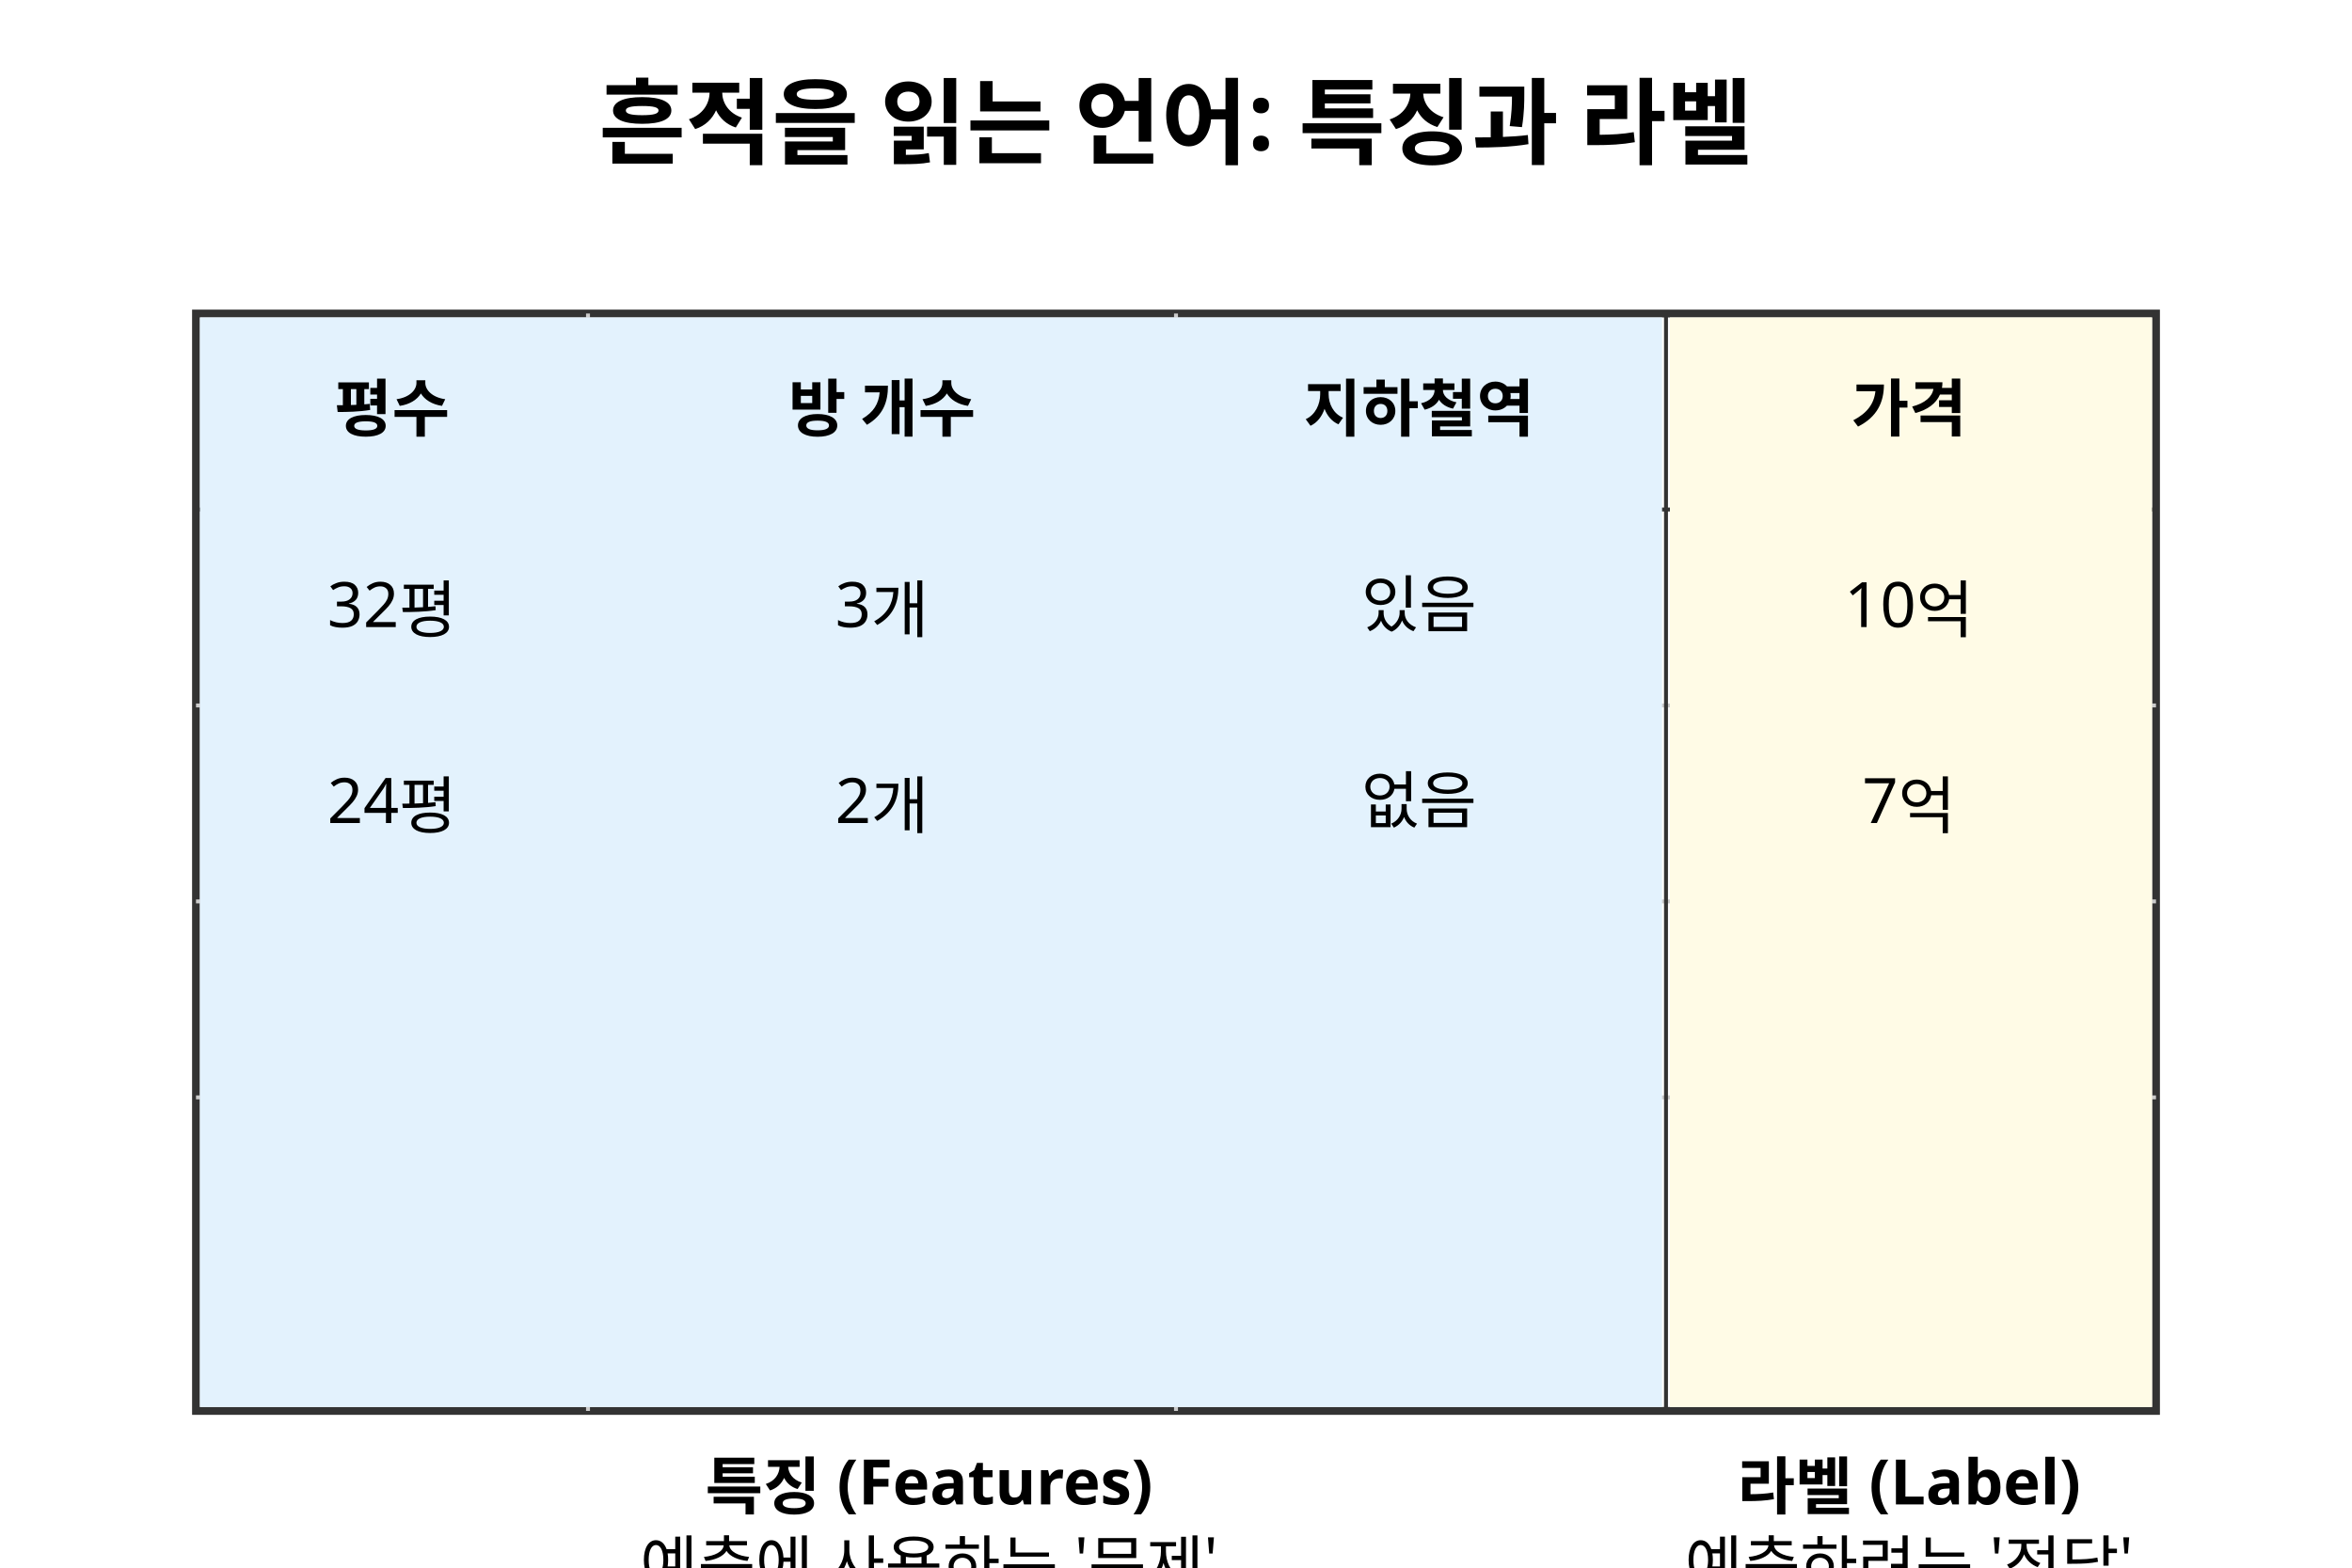
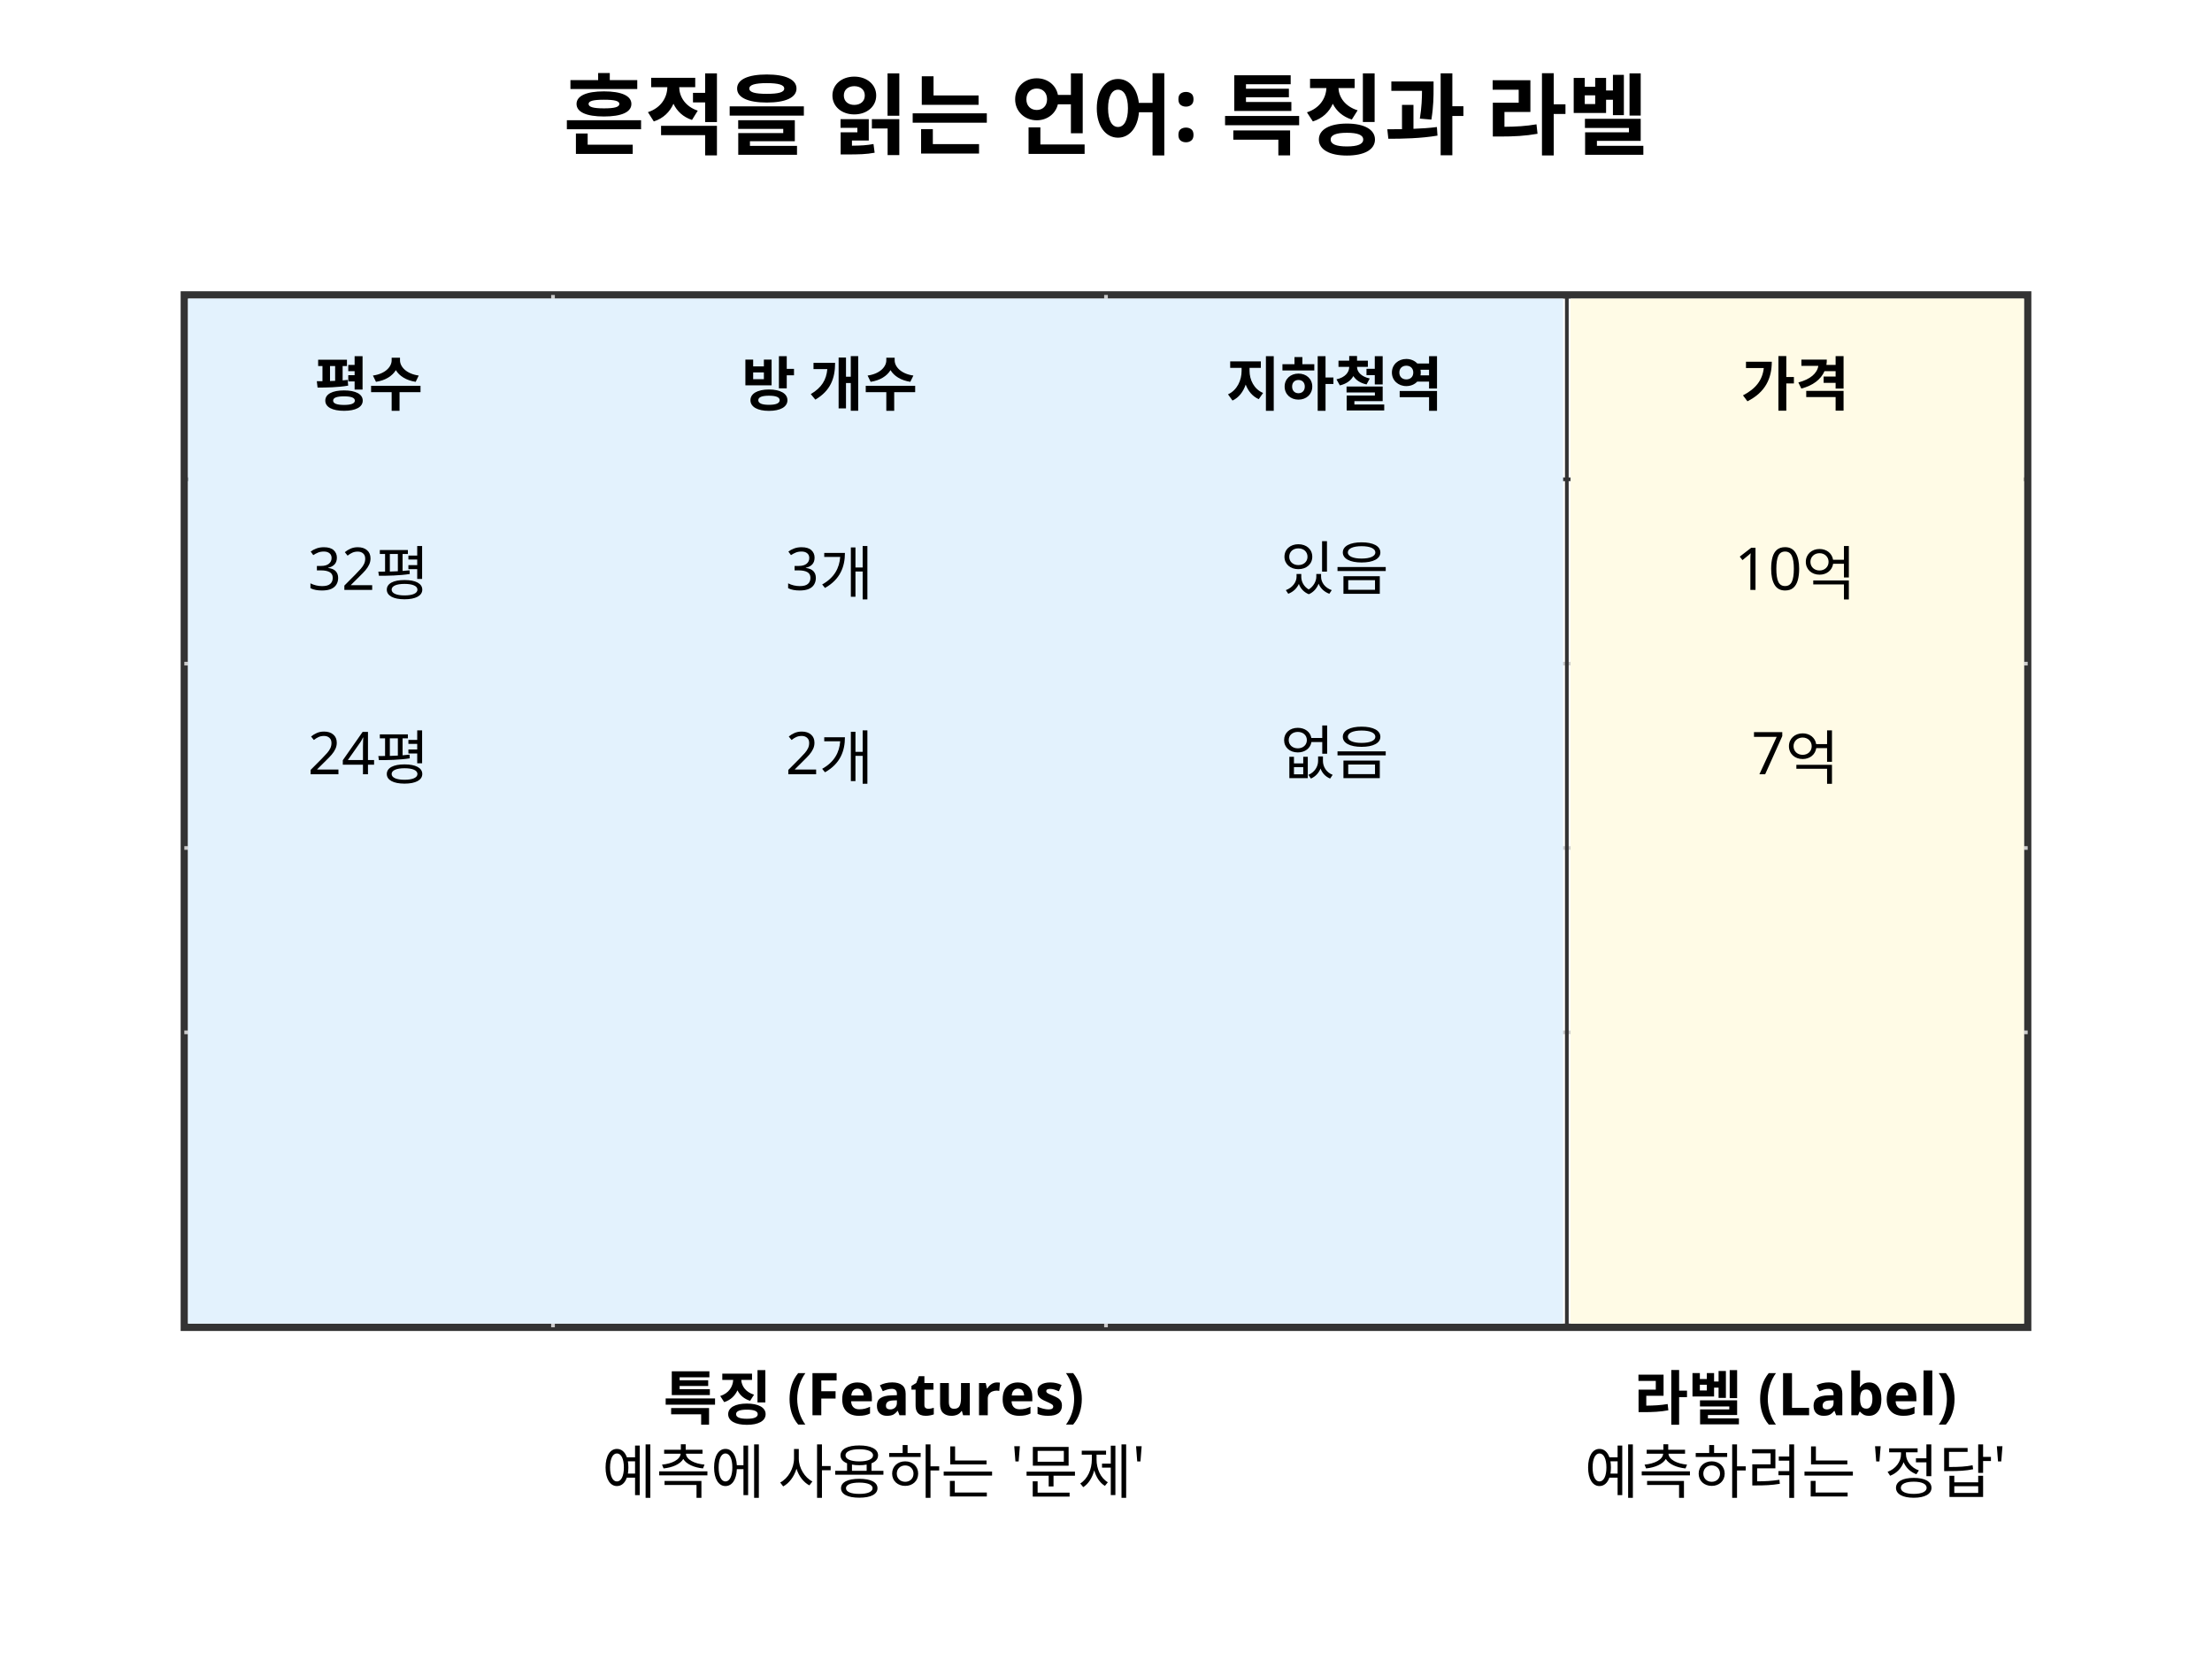
- <svg xmlns="http://www.w3.org/2000/svg" width="600" height="400">
+ <svg xmlns="http://www.w3.org/2000/svg" width="600" height="450">
  <style>
    .text { font-family: sans-serif; font-size: 16px; }
    .title { font-family: sans-serif; font-size: 24px; text-anchor: middle; font-weight: bold; }
    .feature-box { fill: #e3f2fd; }
    .label-box { fill: #fffbe6; }
  </style>
  <text x="300" y="40" class="title">흔적을 읽는 언어: 특징과 라벨</text>
  <rect x="50" y="80" width="500" height="280" fill="none" stroke="#333" stroke-width="2" />
  <line x1="50" y1="130" x2="550" y2="130" stroke="#333" stroke-width="1" />
  <line x1="50" y1="180" x2="550" y2="180" stroke="#ccc" stroke-width="1" />
  <line x1="50" y1="230" x2="550" y2="230" stroke="#ccc" stroke-width="1" />
  <line x1="50" y1="280" x2="550" y2="280" stroke="#ccc" stroke-width="1" />
  <line x1="150" y1="80" x2="150" y2="360" stroke="#ccc" stroke-width="1" />
  <line x1="300" y1="80" x2="300" y2="360" stroke="#ccc" stroke-width="1" />
  <line x1="425" y1="80" x2="425" y2="360" stroke="#333" stroke-width="1" />
  <rect x="51" y="81" width="373" height="278" class="feature-box" />
  <text x="237" y="385" class="text" text-anchor="middle" font-weight="bold">특징 (Features)</text>
  <text x="237" y="405" class="text" text-anchor="middle">예측에 사용하는 '문제'</text>
  <rect x="426" y="81" width="123" height="278" class="label-box" />
  <text x="487" y="385" class="text" text-anchor="middle" font-weight="bold">라벨 (Label)</text>
  <text x="487" y="405" class="text" text-anchor="middle">예측하려는 '정답'</text>
  <text x="100" y="110" class="text" text-anchor="middle" font-weight="bold">평수</text>
  <text x="225" y="110" class="text" text-anchor="middle" font-weight="bold">방 개수</text>
  <text x="362" y="110" class="text" text-anchor="middle" font-weight="bold">지하철역</text>
  <text x="487" y="110" class="text" text-anchor="middle" font-weight="bold">가격</text>
  <text x="100" y="160" class="text" text-anchor="middle">32평</text>
  <text x="225" y="160" class="text" text-anchor="middle">3개</text>
  <text x="362" y="160" class="text" text-anchor="middle">있음</text>
  <text x="487" y="160" class="text" text-anchor="middle">10억</text>
  <text x="100" y="210" class="text" text-anchor="middle">24평</text>
  <text x="225" y="210" class="text" text-anchor="middle">2개</text>
  <text x="362" y="210" class="text" text-anchor="middle">없음</text>
  <text x="487" y="210" class="text" text-anchor="middle">7억</text>
</svg>
